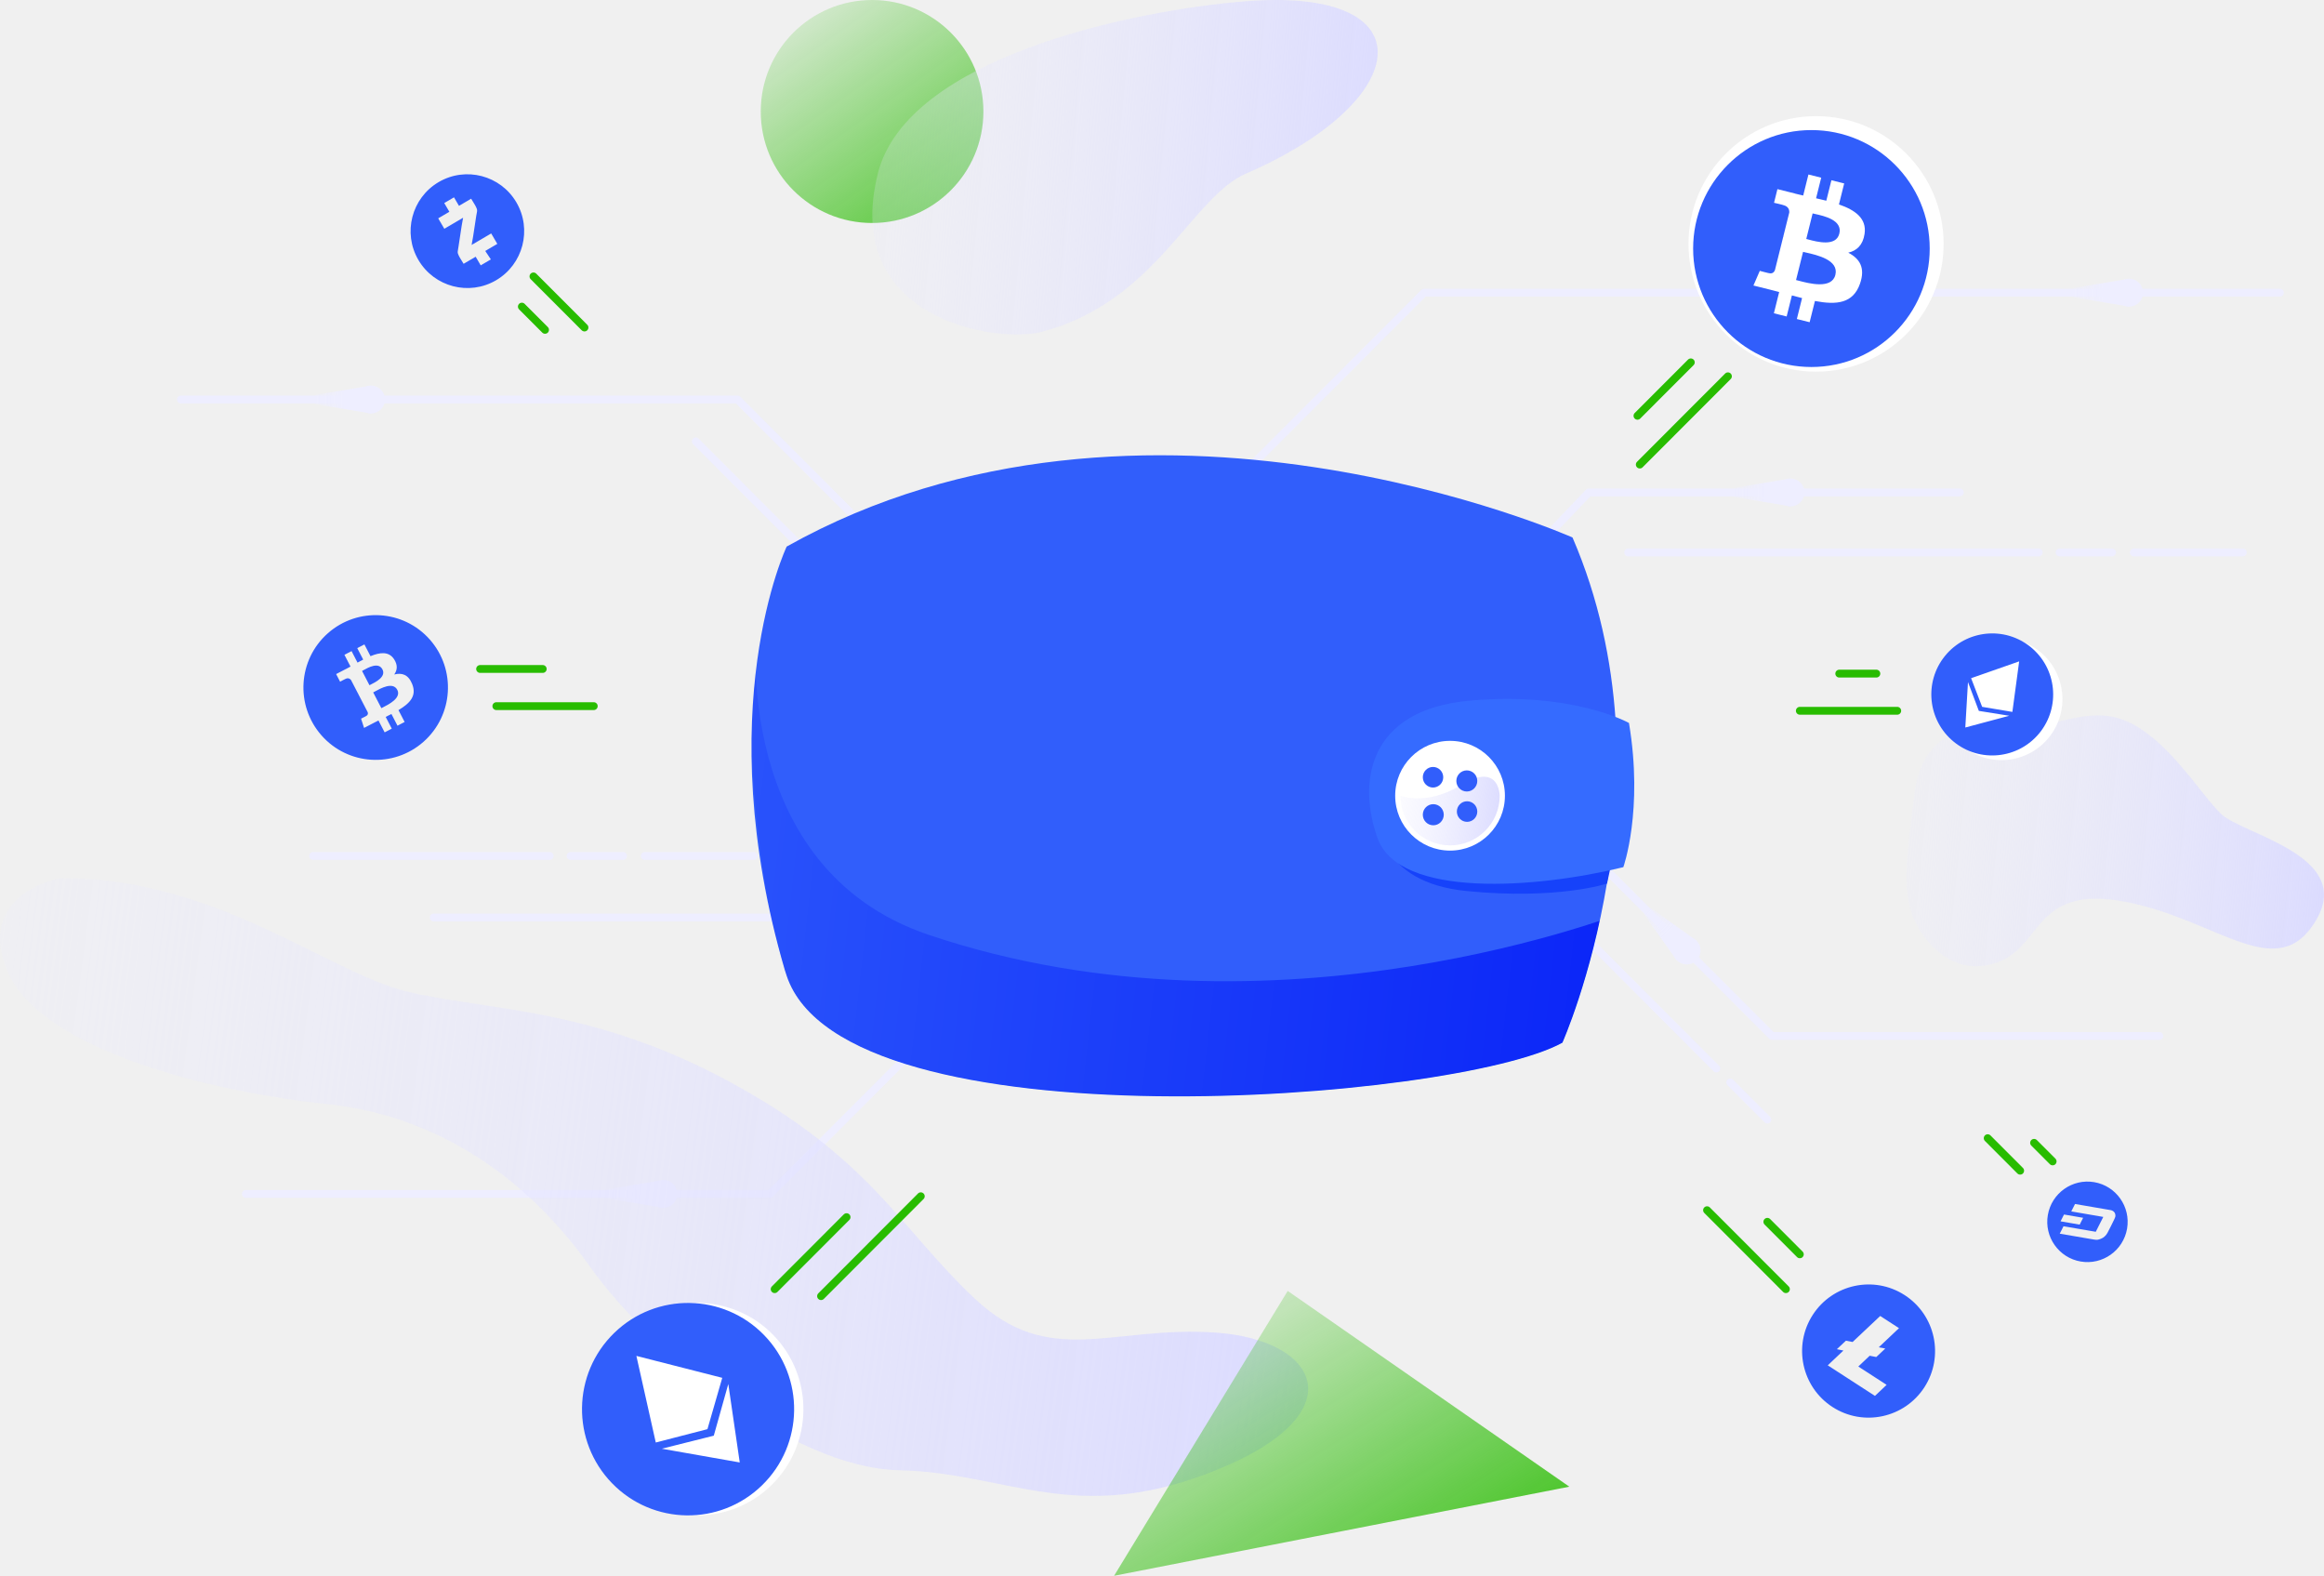
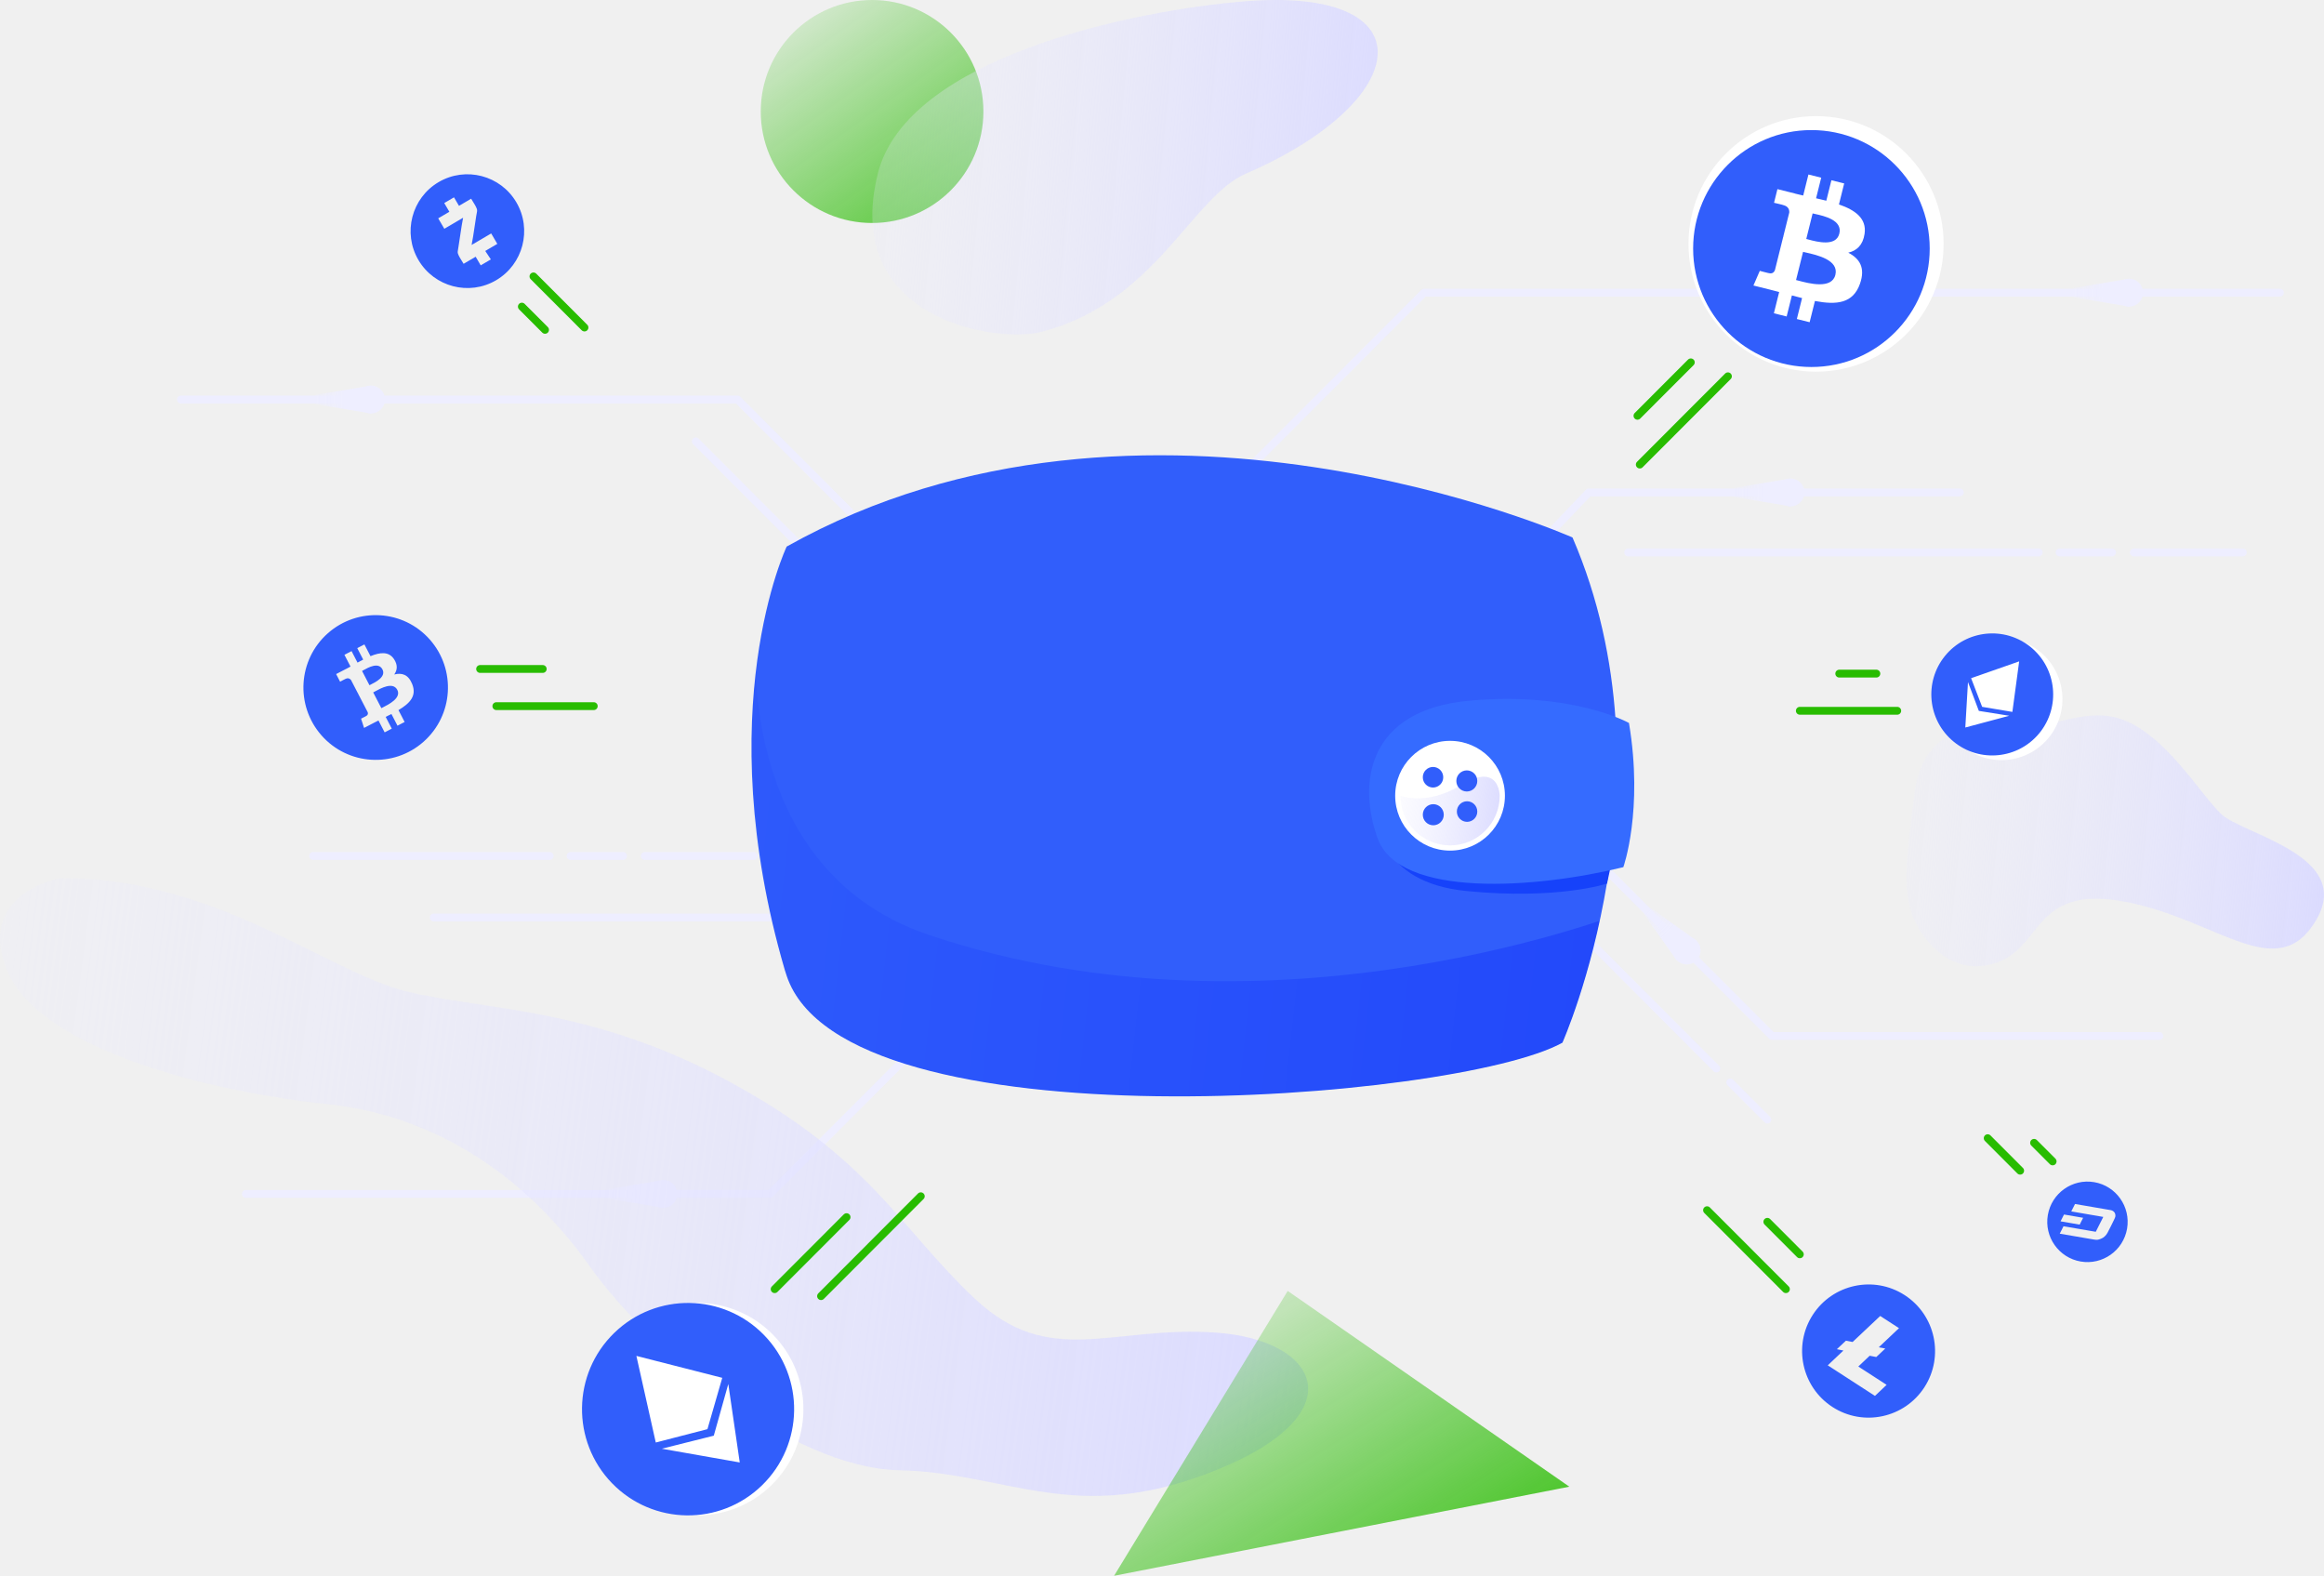
- <svg xmlns="http://www.w3.org/2000/svg" width="593" height="402" viewBox="0 0 593 402" fill="none">
-   <path d="M46.162 101.923H188.198L252.114 165.921H366.926L405.394 125.626H500.085" stroke="#EEEEFF" stroke-width="2" stroke-linecap="round" stroke-linejoin="round" />
-   <path d="M110.67 234.067H204.177L363.376 74.664H581.756" stroke="#EEEEFF" stroke-width="2" stroke-linecap="round" stroke-linejoin="round" />
+ <svg xmlns="http://www.w3.org/2000/svg" width="593" height="402" fill="none">
+   <path d="M46.162 101.923h142.036l63.916 63.998h114.812l38.468-40.295h94.691" stroke="#EEF" stroke-width="2" stroke-linecap="round" stroke-linejoin="round" />
+   <path d="M110.67 234.067h93.507L363.376 74.664h218.38" stroke="#EEF" stroke-width="2" stroke-linecap="round" stroke-linejoin="round" />
  <ellipse cx="222.523" cy="28.444" rx="28.407" ry="28.444" fill="url(#paint0_linear)" />
-   <ellipse cx="94.691" cy="101.923" rx="3.551" ry="3.555" fill="#EEEEFF" />
-   <path d="M80.487 100.738L94.691 98.368V105.479L80.487 103.108V100.738Z" fill="url(#paint1_linear)" />
-   <path d="M177.545 112.589L214.238 149.329" stroke="#EEEEFF" stroke-width="2" stroke-linecap="round" stroke-linejoin="round" />
-   <path d="M217.788 152.884L227.257 162.366" stroke="#EEEEFF" stroke-width="2" stroke-linecap="round" stroke-linejoin="round" />
-   <path d="M401.251 235.845L437.944 272.585" stroke="#EEEEFF" stroke-width="2" stroke-linecap="round" stroke-linejoin="round" />
-   <path d="M441.495 276.14L450.964 285.621" stroke="#EEEEFF" stroke-width="2" stroke-linecap="round" stroke-linejoin="round" />
-   <path d="M415.455 140.938H520.207" stroke="#EEEEFF" stroke-width="2" stroke-linecap="round" stroke-linejoin="round" />
-   <path d="M525.533 140.938H538.924" stroke="#EEEEFF" stroke-width="2" stroke-linecap="round" stroke-linejoin="round" />
-   <path d="M544.471 140.938H572.287" stroke="#EEEEFF" stroke-width="2" stroke-linecap="round" stroke-linejoin="round" />
-   <path d="M79.895 218.364H140.261" stroke="#EEEEFF" stroke-width="2" stroke-linecap="round" stroke-linejoin="round" />
-   <path d="M145.587 218.364H158.978" stroke="#EEEEFF" stroke-width="2" stroke-linecap="round" stroke-linejoin="round" />
-   <path d="M164.525 218.364H192.34" stroke="#EEEEFF" stroke-width="2" stroke-linecap="round" stroke-linejoin="round" />
-   <ellipse cx="456.882" cy="125.626" rx="3.551" ry="3.555" fill="#EEEEFF" />
-   <path d="M442.679 124.441L456.882 122.071V129.181L442.679 126.811V124.441Z" fill="url(#paint2_linear)" />
-   <ellipse cx="543.287" cy="74.665" rx="3.551" ry="3.555" fill="#EEEEFF" />
-   <path d="M529.084 73.479L543.287 71.109V78.22L529.084 75.85V73.479Z" fill="url(#paint3_linear)" />
-   <path d="M62.732 304.584H196.483L285.847 215.105H403.027L452.148 264.289H550.981" stroke="#EEEEFF" stroke-width="2" stroke-linecap="round" stroke-linejoin="round" />
-   <ellipse cx="169.26" cy="304.584" rx="3.551" ry="3.555" fill="#EEEEFF" />
-   <path d="M155.056 303.399L169.26 301.028V308.139L155.056 305.769V303.399Z" fill="url(#paint4_linear)" />
-   <path d="M200.734 139.434C200.734 139.434 180.837 181.006 200.259 247.479C200.404 247.976 200.579 248.462 200.734 248.948C215.466 293.095 371.639 281.006 398.675 266.001C398.675 266.001 428.243 199.63 401.248 137.118C401.258 137.118 291.729 88.421 200.734 139.434Z" fill="#315EFB" />
+   <ellipse cx="94.691" cy="101.923" rx="3.551" ry="3.555" fill="#EEF" />
+   <path d="M80.487 100.738l14.204-2.37v7.111l-14.204-2.371v-2.37z" fill="url(#paint1_linear)" />
+   <path d="M177.545 112.589l36.693 36.74m3.55 3.555l9.469 9.482m173.994 73.479l36.693 36.74m3.551 3.555l9.469 9.481m-35.509-144.683h104.752m5.326 0h13.391m5.547 0h27.816M79.895 218.364h60.366m5.326 0h13.391m5.547 0h27.815" stroke="#EEF" stroke-width="2" stroke-linecap="round" stroke-linejoin="round" />
+   <ellipse cx="456.882" cy="125.626" rx="3.551" ry="3.555" fill="#EEF" />
+   <path d="M442.679 124.441l14.203-2.37v7.11l-14.203-2.37v-2.37z" fill="url(#paint2_linear)" />
+   <ellipse cx="543.287" cy="74.665" rx="3.551" ry="3.555" fill="#EEF" />
+   <path d="M529.084 73.48l14.203-2.371v7.11l-14.203-2.37v-2.37z" fill="url(#paint3_linear)" />
+   <path d="M62.732 304.584h133.751l89.364-89.479h117.18l49.121 49.184h98.833" stroke="#EEF" stroke-width="2" stroke-linecap="round" stroke-linejoin="round" />
+   <ellipse cx="169.26" cy="304.584" rx="3.551" ry="3.555" fill="#EEF" />
+   <path d="M155.056 303.399l14.204-2.371v7.111l-14.204-2.37v-2.37z" fill="url(#paint4_linear)" />
+   <path d="M200.734 139.434s-19.897 41.572-.475 108.045c.145.497.32.983.475 1.469 14.732 44.147 170.905 32.058 197.941 17.053 0 0 29.568-66.371 2.573-128.883.01 0-109.519-48.697-200.514 2.316z" fill="#315EFB" />
  <g style="mix-blend-mode:soft-light">
-     <mask id="mask0" mask-type="alpha" maskUnits="userSpaceOnUse" x="191" y="116" width="222" height="164">
-       <path d="M200.734 139.434C200.734 139.434 180.837 181.006 200.259 247.479C200.404 247.976 200.579 248.462 200.734 248.948C215.466 293.095 371.639 281.006 398.675 266.001C398.675 266.001 428.243 199.63 401.248 137.118C401.258 137.118 291.729 88.421 200.734 139.434Z" fill="#315EFB" />
+     <mask id="a" maskUnits="userSpaceOnUse" x="191" y="116" width="222" height="164">
+       <path d="M200.734 139.434s-19.897 41.572-.475 108.045c.145.497.32.983.475 1.469 14.732 44.147 170.905 32.058 197.941 17.053 0 0 29.568-66.371 2.573-128.883.01 0-109.519-48.697-200.514 2.316z" fill="#315EFB" />
    </mask>
-     <g mask="url(#mask0)">
-       <g style="mix-blend-mode:soft-light">
-         <path d="M193 160.5C193 160.5 187.025 194.175 200.116 250.797C200.116 250.797 205.67 280.613 288.992 285.423C362.258 289.656 399.871 269.205 399.871 269.205C399.871 269.205 414.364 244.28 416 232.12C416 232.12 325.876 268.419 237 238.5C186.5 221.5 193 160.5 193 160.5Z" fill="url(#paint5_linear)" />
-       </g>
+     <g mask="url(#a)">
+       <path d="M193 160.5s-5.975 33.675 7.116 90.297c0 0 5.554 29.816 88.876 34.626 73.266 4.233 110.879-16.218 110.879-16.218S414.364 244.28 416 232.12c0 0-90.124 36.299-179 6.38-50.5-17-44-78-44-78z" fill="url(#paint5_linear)" />
    </g>
  </g>
-   <path d="M410.056 225.41L411 221.012C411 221.012 392.427 224.567 375.775 223.232C359.123 221.896 354.513 216.203 352.003 209C352.003 209 351.28 225.05 374.22 227.311C397.459 229.613 410.056 225.41 410.056 225.41Z" fill="#1642FA" />
-   <path d="M414.218 221.223C414.218 221.223 419.383 206.745 415.654 184.439C415.654 184.439 401.387 176.383 375.043 178.741C348.699 181.099 346.498 199.909 351.509 213.849C357.056 229.237 392.037 226.693 414.218 221.223Z" fill="#356BFF" />
-   <circle cx="370" cy="203" r="14" fill="white" />
-   <path d="M382.667 203C382.667 209.996 376.996 215.667 370 215.667C363.004 215.667 357.333 209.996 357.333 203C357.333 203 364 205.667 372.667 200.334C382.667 194.18 382.667 203 382.667 203Z" fill="url(#paint6_linear)" />
-   <path fill-rule="evenodd" clip-rule="evenodd" d="M365.655 200.909C367.095 200.909 368.262 199.734 368.262 198.283C368.262 196.833 367.095 195.657 365.655 195.657C364.216 195.657 363.049 196.833 363.049 198.283C363.049 199.734 364.216 200.909 365.655 200.909Z" fill="#315EFB" />
-   <path fill-rule="evenodd" clip-rule="evenodd" d="M374.344 209.663C375.784 209.663 376.951 208.488 376.951 207.037C376.951 205.587 375.784 204.411 374.344 204.411C372.905 204.411 371.738 205.587 371.738 207.037C371.738 208.488 372.905 209.663 374.344 209.663Z" fill="#315EFB" />
-   <path fill-rule="evenodd" clip-rule="evenodd" d="M374.278 196.533C372.802 196.533 371.605 197.739 371.605 199.227C371.605 200.714 372.802 201.92 374.278 201.92C375.754 201.92 376.951 200.714 376.951 199.227C376.951 197.739 375.754 196.533 374.278 196.533Z" fill="#315EFB" />
-   <path fill-rule="evenodd" clip-rule="evenodd" d="M365.723 205.152C364.247 205.152 363.05 206.358 363.05 207.845C363.05 209.333 364.247 210.539 365.723 210.539C367.2 210.539 368.397 209.333 368.397 207.845C368.397 206.358 367.2 205.152 365.723 205.152Z" fill="#315EFB" />
-   <path d="M223.988 44.28C231.434 14.438 289.733 2.537 317.952 0.316C364.49 -3.346 360.944 25.628 317.952 44.28C303.944 50.356 294.904 77.141 265.651 84.691C254.32 87.615 214.68 81.582 223.988 44.28Z" fill="url(#paint7_linear)" />
-   <circle r="3.553" transform="matrix(0.706653 0.70756 -0.706653 0.70756 430.377 242.49)" fill="#EEEEFF" />
-   <path d="M421.17 231.595L432.888 239.976L427.866 245.004L419.496 233.272L421.17 231.595Z" fill="url(#paint8_linear)" />
-   <path d="M1.923 247.815C-4.974 231.767 8.333 225.247 15.848 223.994C54.973 223.994 83.488 247.815 103.382 252.83C123.276 257.844 150.465 256.591 186.274 276.024C222.084 295.457 229.378 313.009 248.609 331.188C267.84 349.367 283.755 338.084 310.281 339.964C336.806 341.845 346.09 360.651 310.281 375.069C274.471 389.487 257.23 375.696 229.378 375.069C201.526 374.442 165.054 343.726 150.465 323.039C135.876 302.352 113.329 284.8 83.488 281.666C53.647 278.531 10.543 267.874 1.923 247.815Z" fill="url(#paint9_linear)" />
-   <path d="M328.576 329.328L400.434 379.267L284.269 402L328.576 329.328Z" fill="url(#paint10_linear)" />
-   <path fill-rule="evenodd" clip-rule="evenodd" d="M522.533 309.966C523.49 304.385 528.795 300.621 534.378 301.581C539.962 302.54 543.71 307.859 542.753 313.441C541.797 319.022 536.492 322.786 530.908 321.826C525.325 320.867 521.577 315.548 522.533 309.966ZM531.537 310.672L526.66 309.834L525.781 311.574L530.658 312.412L531.537 310.672ZM538.586 308.717C539.004 308.788 539.523 309.077 539.701 309.646C539.88 310.214 539.76 310.47 539.446 311.138L539.446 311.139C539.131 311.808 538.139 313.805 537.752 314.508C537.366 315.21 536.781 315.755 536.108 316.009L536.048 316.031C535.419 316.269 535.154 316.368 534.325 316.226L525.571 314.722L526.53 312.827L534.764 314.241L536.68 310.449L528.512 309.045L529.472 307.15L538.586 308.717Z" fill="#315EFB" />
-   <path fill-rule="evenodd" clip-rule="evenodd" d="M462.543 335.445C467.621 327.58 478.135 325.305 486.005 330.399C493.876 335.493 496.123 346.027 491.045 353.892C485.967 361.758 475.453 364.032 467.582 358.938C459.712 353.844 457.465 343.311 462.543 335.445ZM468.7 344.192L470.371 344.537L466.376 348.31L478.423 356.107L481.4 353.289L474.175 348.613L477.075 345.864L478.755 346.193L481.055 344.028L479.39 343.709L484.558 338.824L479.76 335.719L472.715 342.355L471.013 342.024L468.701 344.192L468.7 344.192Z" fill="#315EFB" />
-   <path d="M488.502 202.339C489.811 191.477 496.249 187.657 499.304 187.106C512.725 191.08 528.437 179.82 540.221 183.132C552.005 186.443 561.17 202.339 566.735 207.638C572.299 212.936 600.777 218.235 590.957 234.793C581.137 251.351 566.08 234.793 542.839 230.157C519.599 225.52 521.235 240.423 510.761 245.059C500.286 249.695 492.103 242.41 488.502 234.793C484.901 227.176 486.865 215.917 488.502 202.339Z" fill="url(#paint11_linear)" />
-   <path fill-rule="evenodd" clip-rule="evenodd" d="M158.527 378.377C148.112 367.644 148.359 350.487 159.079 340.059C169.799 329.63 186.934 329.878 197.349 340.611C207.764 351.345 207.517 368.501 196.797 378.93C186.076 389.359 168.942 389.111 158.527 378.377Z" fill="white" />
-   <path fill-rule="evenodd" clip-rule="evenodd" d="M156.16 378.377C145.746 367.645 145.992 350.487 156.712 340.059C167.432 329.63 184.568 329.879 194.982 340.611C205.395 351.344 205.15 368.501 194.43 378.93C183.709 389.359 166.574 389.11 156.16 378.377ZM188.755 373.085L168.866 369.581L182.13 366.258L182.131 366.259L185.834 353.074L188.755 373.085ZM162.383 345.907L184.294 351.498L180.514 364.592L167.332 368L162.383 345.907Z" fill="#315EFB" />
-   <path fill-rule="evenodd" clip-rule="evenodd" d="M498.668 168.503C504.095 161.843 513.89 160.846 520.544 166.28C527.198 171.715 528.191 181.524 522.765 188.184C517.338 194.845 507.543 195.842 500.889 190.408C494.235 184.973 493.242 175.164 498.668 168.503Z" fill="white" />
-   <path fill-rule="evenodd" clip-rule="evenodd" d="M496.301 167.318C501.723 160.663 511.523 159.661 518.177 165.095C524.831 170.53 525.819 180.344 520.397 186.999C514.975 193.655 505.175 194.657 498.521 189.222C491.867 183.788 490.879 173.974 496.301 167.318ZM501.476 185.593L502.156 173.996L504.929 181.355L504.928 181.356L512.688 182.598L501.476 185.593ZM515.219 168.723L513.484 181.614L505.771 180.321L502.956 173.014L515.219 168.723Z" fill="#315EFB" />
-   <path d="M469.31 171.847H478.779" stroke="#28BC00" stroke-width="2" stroke-linecap="round" stroke-linejoin="round" />
-   <path d="M484.106 181.328H459.25" stroke="#28BC00" stroke-width="2" stroke-linecap="round" stroke-linejoin="round" />
-   <path d="M122.506 170.662H138.485" stroke="#28BC00" stroke-width="2" stroke-linecap="round" stroke-linejoin="round" />
-   <path d="M151.505 180.143H126.649" stroke="#28BC00" stroke-width="2" stroke-linecap="round" stroke-linejoin="round" />
-   <path fill-rule="evenodd" clip-rule="evenodd" d="M106.755 66.311C102.715 59.41 105.024 50.504 111.93 46.45C118.836 42.396 127.726 44.731 131.766 51.631C135.805 58.532 133.497 67.439 126.591 71.492C119.684 75.546 110.795 73.211 106.755 66.311ZM125.335 59.554L120.337 62.488C120.485 61.785 120.611 61.078 120.715 60.368C120.998 58.579 121.271 56.789 121.532 54.997C121.553 54.851 121.586 54.699 121.619 54.544C121.712 54.108 121.808 53.66 121.677 53.306C121.447 52.661 121.071 52.066 120.684 51.453C120.524 51.203 120.369 50.95 120.217 50.694L117.116 52.515L115.843 50.342L113.357 51.801L114.662 54.029L111.816 55.7L113.375 58.361L118.168 55.548C118.11 55.887 118.051 56.205 117.995 56.513C117.923 56.906 117.855 57.282 117.79 57.668C117.507 59.457 117.235 61.247 116.974 63.039C116.957 63.198 116.924 63.367 116.891 63.538C116.811 63.95 116.728 64.376 116.854 64.715C117.085 65.361 117.462 65.958 117.844 66.562C117.997 66.805 118.151 67.049 118.297 67.299L121.373 65.493L122.662 67.695L125.25 66.175C125.009 65.818 124.77 65.458 124.533 65.097C124.3 64.742 124.066 64.387 123.818 64.022L126.894 62.217L125.335 59.554L125.335 59.554Z" fill="#315EFB" />
-   <path d="M133.159 78.22L139.077 84.146" stroke="#28BC00" stroke-width="2" stroke-linecap="round" stroke-linejoin="round" />
-   <path d="M430.842 62.22C430.842 44.244 445.415 29.629 463.392 29.629C481.369 29.629 495.942 44.244 495.942 62.22C495.942 80.197 481.369 94.812 463.392 94.812C445.415 94.812 430.842 80.197 430.842 62.22Z" fill="white" />
-   <path fill-rule="evenodd" clip-rule="evenodd" d="M462.208 33.184C445.539 33.184 432.026 46.736 432.026 63.406C432.026 80.075 445.539 93.627 462.208 93.627C478.878 93.627 492.391 80.075 492.391 63.406C492.391 46.736 478.878 33.184 462.208 33.184ZM469.234 52.158C473.351 53.578 476.362 55.706 475.77 59.666C475.342 62.564 473.737 63.968 471.606 64.46C474.532 65.984 476.021 68.323 474.603 72.377C472.843 77.413 468.662 77.838 463.102 76.784L461.752 82.199L458.491 81.385L459.823 76.043C458.978 75.833 458.115 75.61 457.225 75.368L455.888 80.735L452.631 79.922L453.981 74.497C453.678 74.419 453.374 74.34 453.068 74.26L453.049 74.254C452.59 74.135 452.126 74.014 451.656 73.896L447.413 72.837L449.032 69.1C449.032 69.1 451.434 69.739 451.402 69.692C452.325 69.921 452.735 69.318 452.896 68.916L455.028 60.357L455.249 60.411L455.265 60.415L455.373 60.442C455.243 60.39 455.125 60.357 455.034 60.334L456.555 54.223C456.595 53.529 456.356 52.654 455.036 52.325C455.087 52.29 452.668 51.735 452.668 51.735L453.535 48.248L458.032 49.372L458.028 49.389C458.493 49.505 458.969 49.617 459.451 49.728L460.11 49.879L461.447 44.517L464.705 45.331L463.396 50.587C463.738 50.666 464.081 50.744 464.423 50.823C464.956 50.947 465.486 51.073 466.008 51.203L467.309 45.981L470.569 46.794L469.234 52.158ZM468.32 70.126C467.396 73.846 461.581 72.308 458.92 71.605C458.681 71.541 458.467 71.485 458.284 71.439L460.075 64.252C460.297 64.308 460.569 64.369 460.876 64.438C463.628 65.056 469.267 66.323 468.32 70.126ZM461.429 61.102C463.647 61.695 468.486 62.988 469.328 59.607C470.189 56.149 465.486 55.107 463.189 54.598C462.931 54.541 462.703 54.49 462.517 54.444L460.894 60.962C461.047 61.001 461.227 61.049 461.429 61.102Z" fill="#315EFB" />
-   <path fill-rule="evenodd" clip-rule="evenodd" d="M83.656 161.552C76.022 168.302 75.304 179.975 82.041 187.613C88.778 195.252 100.436 195.981 108.07 189.23C115.703 182.48 116.422 170.807 109.684 163.168C102.947 155.53 91.289 154.801 83.656 161.552ZM94.537 167.396C96.996 166.379 99.234 166.134 100.563 168.187C101.537 169.688 101.369 170.98 100.592 172.068C102.548 171.582 104.174 172.05 105.162 174.481C106.39 177.499 104.647 179.387 101.676 181.156L103.245 184.182L101.423 185.13L99.875 182.144C99.602 182.287 99.325 182.429 99.041 182.573C98.835 182.677 98.625 182.782 98.412 182.887L99.968 185.886L98.148 186.833L96.575 183.802C96.404 183.889 96.233 183.976 96.059 184.064L95.627 184.284C95.508 184.345 95.388 184.406 95.268 184.468L92.897 185.701L92.129 183.335L92.409 183.194C92.542 183.127 92.707 183.043 92.865 182.962C93.178 182.802 93.469 182.65 93.453 182.646C93.968 182.377 93.912 181.935 93.824 181.686L91.343 176.903L91.45 176.847L91.536 176.802C91.455 176.831 91.388 176.864 91.337 176.89L89.565 173.476C89.303 173.142 88.84 172.838 88.102 173.221C88.112 173.185 86.78 173.91 86.78 173.91L85.768 171.962L88.282 170.656L88.287 170.665C88.664 170.469 89.048 170.26 89.438 170.047L87.885 167.05L89.705 166.103L91.229 169.04C91.71 168.778 92.195 168.514 92.674 168.264L91.16 165.346L92.982 164.399L94.537 167.396ZM101.376 175.994C102.455 178.072 99.171 179.722 97.668 180.477L97.652 180.485C97.523 180.55 97.408 180.608 97.311 180.659L95.227 176.643C95.351 176.579 95.499 176.497 95.666 176.405L95.669 176.403C97.18 175.572 100.274 173.869 101.376 175.994ZM94.575 174.652C95.83 174.026 98.569 172.658 97.589 170.769C96.587 168.836 94.011 170.264 92.754 170.961C92.613 171.039 92.488 171.108 92.384 171.162L94.274 174.805C94.359 174.76 94.461 174.709 94.575 174.652Z" fill="#315EFB" />
-   <path d="M197.667 328.879L216.013 310.51" stroke="#28BC00" stroke-width="2" stroke-linecap="round" stroke-linejoin="round" />
-   <path d="M209.503 330.657L234.951 305.176" stroke="#28BC00" stroke-width="2" stroke-linecap="round" stroke-linejoin="round" />
-   <path d="M417.822 106.071L431.434 92.442" stroke="#28BC00" stroke-width="2" stroke-linecap="round" stroke-linejoin="round" />
-   <path d="M440.903 95.997L418.414 118.515" stroke="#28BC00" stroke-width="2" stroke-linecap="round" stroke-linejoin="round" />
-   <path d="M136.118 70.516L149.138 83.553" stroke="#28BC00" stroke-width="2" stroke-linecap="round" stroke-linejoin="round" />
-   <path d="M450.964 311.695L459.249 319.991" stroke="#28BC00" stroke-width="2" stroke-linecap="round" stroke-linejoin="round" />
-   <path d="M435.577 308.732L455.698 328.879" stroke="#28BC00" stroke-width="2" stroke-linecap="round" stroke-linejoin="round" />
-   <path d="M519.023 291.547L523.758 296.288" stroke="#28BC00" stroke-width="2" stroke-linecap="round" stroke-linejoin="round" />
-   <path d="M507.187 290.362L515.472 298.658" stroke="#28BC00" stroke-width="2" stroke-linecap="round" stroke-linejoin="round" />
+   <path d="M410.056 225.41l.944-4.398s-18.573 3.555-35.225 2.22c-16.652-1.336-21.262-7.029-23.772-14.232 0 0-.723 16.05 22.217 18.311 23.239 2.302 35.836-1.901 35.836-1.901z" fill="#1642FA" />
+   <path d="M414.218 221.223s5.165-14.478 1.436-36.784c0 0-14.267-8.056-40.611-5.698-26.344 2.358-28.545 21.168-23.534 35.108 5.547 15.388 40.528 12.844 62.709 7.374z" fill="#356BFF" />
+   <circle cx="370" cy="203" r="14" fill="#fff" />
+   <path d="M382.667 203c0 6.996-5.671 12.667-12.667 12.667-6.996 0-12.667-5.671-12.667-12.667 0 0 6.667 2.667 15.334-2.666 10-6.154 10 2.666 10 2.666z" fill="url(#paint6_linear)" />
+   <path fill-rule="evenodd" clip-rule="evenodd" d="M365.655 200.909a2.616 2.616 0 002.607-2.626 2.617 2.617 0 00-2.607-2.626 2.616 2.616 0 00-2.606 2.626 2.616 2.616 0 002.606 2.626zm8.689 8.754a2.616 2.616 0 002.607-2.626 2.617 2.617 0 00-2.607-2.626 2.616 2.616 0 00-2.606 2.626 2.616 2.616 0 002.606 2.626zm-.066-13.13a2.684 2.684 0 00-2.673 2.694 2.683 2.683 0 002.673 2.693 2.683 2.683 0 002.673-2.693 2.684 2.684 0 00-2.673-2.694zm-8.555 8.619a2.683 2.683 0 00-2.673 2.693 2.684 2.684 0 002.673 2.694 2.684 2.684 0 002.674-2.694 2.684 2.684 0 00-2.674-2.693z" fill="#315EFB" />
+   <path d="M223.988 44.28c7.446-29.842 65.745-41.743 93.964-43.964 46.538-3.662 42.992 25.313 0 43.964-14.008 6.076-23.048 32.861-52.301 40.41-11.331 2.925-50.971-3.108-41.663-40.41z" fill="url(#paint7_linear)" />
+   <circle r="3.553" transform="rotate(45.037 -77.257 640.285)" fill="#EEF" />
+   <path d="M421.17 231.595l11.718 8.381-5.022 5.028-8.37-11.732 1.674-1.677z" fill="url(#paint8_linear)" />
+   <path d="M1.923 247.815c-6.897-16.048 6.41-22.568 13.925-23.821 39.125 0 67.64 23.821 87.534 28.836 19.894 5.014 47.083 3.761 82.892 23.194 35.81 19.433 43.104 36.985 62.335 55.164 19.231 18.179 35.146 6.896 61.672 8.776 26.525 1.881 35.809 20.687 0 35.105-35.81 14.418-53.051.627-80.903 0-27.852-.627-64.324-31.343-78.913-52.03-14.589-20.687-37.136-38.239-66.977-41.373-29.84-3.135-72.945-13.792-81.565-33.851z" fill="url(#paint9_linear)" />
+   <path d="M328.576 329.328l71.858 49.939L284.269 402l44.307-72.672z" fill="url(#paint10_linear)" />
+   <path fill-rule="evenodd" clip-rule="evenodd" d="M522.533 309.966c.957-5.581 6.262-9.345 11.845-8.385 5.584.959 9.332 6.278 8.375 11.86-.956 5.581-6.261 9.345-11.845 8.385-5.583-.959-9.331-6.278-8.375-11.86zm9.004.706l-4.877-.838-.879 1.74 4.877.838.879-1.74zm7.049-1.955c.418.071.937.36 1.115.929.179.568.059.824-.255 1.492v.001c-.315.669-1.307 2.666-1.694 3.369-.386.702-.971 1.247-1.644 1.501l-.06.022c-.629.238-.894.337-1.723.195l-8.754-1.504.959-1.895 8.234 1.414 1.916-3.792-8.168-1.404.96-1.895 9.114 1.567zm-76.043 26.728c5.078-7.865 15.592-10.14 23.462-5.046 7.871 5.094 10.118 15.628 5.04 23.493-5.078 7.866-15.592 10.14-23.463 5.046-7.87-5.094-10.117-15.627-5.039-23.493zm6.157 8.747l1.671.345-3.995 3.773 12.047 7.797 2.977-2.818-7.225-4.676 2.9-2.749 1.68.329 2.3-2.165-1.665-.319 5.168-4.885-4.798-3.105-7.045 6.636-1.702-.331-2.312 2.168h-.001z" fill="#315EFB" />
+   <path d="M488.502 202.339c1.309-10.862 7.747-14.682 10.802-15.233 13.421 3.974 29.133-7.286 40.917-3.974 11.784 3.311 20.949 19.207 26.514 24.506 5.564 5.298 34.042 10.597 24.222 27.155s-24.877 0-48.118-4.636c-23.24-4.637-21.604 10.266-32.078 14.902-10.475 4.636-18.658-2.649-22.259-10.266-3.601-7.617-1.637-18.876 0-32.454z" fill="url(#paint11_linear)" />
+   <path fill-rule="evenodd" clip-rule="evenodd" d="M158.527 378.377c-10.415-10.733-10.168-27.89.552-38.318 10.72-10.429 27.855-10.181 38.27.552 10.415 10.734 10.168 27.89-.552 38.319-10.721 10.429-27.855 10.181-38.27-.553z" fill="#fff" />
+   <path fill-rule="evenodd" clip-rule="evenodd" d="M156.16 378.377c-10.414-10.732-10.168-27.89.552-38.318 10.72-10.429 27.856-10.18 38.27.552 10.413 10.733 10.168 27.89-.552 38.319-10.721 10.429-27.856 10.18-38.27-.553zm32.595-5.292l-19.889-3.504 13.264-3.323.001.001 3.703-13.185 2.921 20.011zm-26.372-27.178l21.911 5.591-3.78 13.094L167.332 368l-4.949-22.093z" fill="#315EFB" />
+   <path fill-rule="evenodd" clip-rule="evenodd" d="M498.668 168.503c5.427-6.66 15.222-7.657 21.876-2.223 6.654 5.435 7.647 15.244 2.221 21.904-5.427 6.661-15.222 7.658-21.876 2.224-6.654-5.435-7.647-15.244-2.221-21.905z" fill="#fff" />
+   <path fill-rule="evenodd" clip-rule="evenodd" d="M496.301 167.318c5.422-6.655 15.222-7.657 21.876-2.223 6.654 5.435 7.642 15.249 2.22 21.904-5.422 6.656-15.222 7.658-21.876 2.223-6.654-5.434-7.642-15.248-2.22-21.904zm5.175 18.275l.68-11.597 2.773 7.359-.001.001 7.76 1.242-11.212 2.995zm13.743-16.87l-1.735 12.891-7.713-1.293-2.815-7.307 12.263-4.291z" fill="#315EFB" />
+   <path d="M469.31 171.847h9.469m5.327 9.481H459.25m-336.744-10.666h15.979m13.02 9.481h-24.856" stroke="#28BC00" stroke-width="2" stroke-linecap="round" stroke-linejoin="round" />
+   <path fill-rule="evenodd" clip-rule="evenodd" d="M106.755 66.31c-4.04-6.9-1.731-15.806 5.175-19.86s15.796-1.72 19.836 5.181c4.039 6.9 1.731 15.808-5.175 19.861-6.907 4.054-15.796 1.72-19.836-5.181zm18.58-6.756l-4.998 2.934c.148-.703.274-1.41.378-2.12.283-1.789.556-3.579.817-5.37.021-.147.054-.3.087-.453.093-.437.189-.885.058-1.239-.23-.645-.606-1.24-.993-1.853-.16-.25-.315-.503-.467-.759l-3.101 1.821-1.273-2.173-2.486 1.459 1.305 2.228-2.846 1.67 1.559 2.663 4.793-2.814c-.058.34-.117.657-.173.965-.072.393-.14.77-.205 1.155a441.869 441.869 0 00-.816 5.37c-.017.16-.05.329-.083.5-.08.412-.163.838-.037 1.177.231.646.608 1.243.99 1.847.153.243.307.487.453.737l3.076-1.806 1.289 2.202 2.588-1.52c-.241-.357-.48-.717-.717-1.078a79.92 79.92 0 00-.715-1.075l3.076-1.805-1.559-2.663z" fill="#315EFB" />
+   <path d="M133.159 78.22l5.918 5.926" stroke="#28BC00" stroke-width="2" stroke-linecap="round" stroke-linejoin="round" />
+   <path d="M430.842 62.22c0-17.976 14.573-32.591 32.55-32.591 17.977 0 32.55 14.615 32.55 32.591 0 17.977-14.573 32.592-32.55 32.592-17.977 0-32.55-14.615-32.55-32.592z" fill="#fff" />
+   <path fill-rule="evenodd" clip-rule="evenodd" d="M462.208 33.184c-16.669 0-30.182 13.552-30.182 30.222 0 16.669 13.513 30.221 30.182 30.221 16.67 0 30.183-13.552 30.183-30.221 0-16.67-13.513-30.222-30.183-30.222zm7.026 18.974c4.117 1.42 7.128 3.548 6.536 7.508-.428 2.898-2.033 4.302-4.164 4.794 2.926 1.525 4.415 3.863 2.997 7.917-1.76 5.036-5.941 5.46-11.501 4.407l-1.35 5.415-3.261-.814 1.332-5.342c-.845-.21-1.708-.433-2.598-.675l-1.337 5.367-3.257-.813 1.35-5.425-.913-.237-.019-.006c-.459-.12-.923-.24-1.393-.358l-4.243-1.06 1.619-3.736s2.402.64 2.37.592c.923.229 1.333-.374 1.494-.776l2.132-8.56.221.055.016.004.108.027a2.705 2.705 0 00-.339-.108l1.521-6.11c.04-.694-.199-1.57-1.519-1.9.051-.034-2.368-.59-2.368-.59l.867-3.486 4.497 1.124-.004.017c.465.116.941.228 1.423.339l.659.15 1.337-5.36 3.258.813-1.309 5.256 1.027.236c.533.124 1.063.25 1.585.38l1.301-5.222 3.26.813-1.335 5.364zm-.914 17.968c-.924 3.72-6.739 2.182-9.4 1.479-.239-.064-.453-.12-.636-.166l1.791-7.187c.222.056.494.117.801.186 2.752.618 8.391 1.885 7.444 5.688zm-6.891-9.024c2.218.593 7.057 1.886 7.899-1.495.861-3.458-3.842-4.5-6.139-5.01a25.244 25.244 0 01-.672-.153l-1.623 6.518c.153.038.333.087.535.14zM83.656 161.552c-7.634 6.75-8.352 18.423-1.615 26.061 6.737 7.639 18.395 8.368 26.029 1.617 7.633-6.75 8.352-18.423 1.614-26.062-6.737-7.638-18.395-8.367-26.028-1.616zm10.88 5.844c2.46-1.017 4.698-1.262 6.027.791.974 1.501.806 2.793.029 3.881 1.956-.486 3.582-.018 4.57 2.413 1.228 3.018-.515 4.906-3.486 6.675l1.569 3.026-1.822.948-1.548-2.986a77.587 77.587 0 01-1.463.743l1.556 2.999-1.82.947-1.573-3.031-.516.262-.432.22-.36.184-2.37 1.233-.769-2.366.28-.141.457-.232c.314-.16.604-.312.588-.316.515-.269.46-.711.371-.96l-2.48-4.783.106-.056.086-.045a1.7 1.7 0 00-.2.088l-1.771-3.414c-.262-.334-.725-.638-1.463-.255.01-.036-1.322.689-1.322.689l-1.012-1.948 2.514-1.306.005.009a63.44 63.44 0 001.151-.618l-1.553-2.997 1.82-.947 1.524 2.937a93.16 93.16 0 011.445-.776l-1.514-2.918 1.822-.947 1.555 2.997zm6.84 8.598c1.079 2.078-2.205 3.728-3.708 4.483l-.016.008c-.129.065-.244.123-.341.174l-2.084-4.016c.124-.064.272-.146.44-.238l.002-.002c1.51-.831 4.605-2.534 5.707-.409zm-6.8-1.342c1.254-.626 3.993-1.994 3.013-3.883-1.002-1.933-3.578-.505-4.835.192-.14.078-.266.147-.37.201l1.89 3.643c.085-.045.187-.096.301-.153z" fill="#315EFB" />
+   <path d="M197.667 328.879l18.346-18.369m-6.51 20.147l25.448-25.481m182.871-199.105l13.612-13.63m9.469 3.556l-22.489 22.518M136.118 70.516l13.02 13.037m301.826 228.142l8.285 8.296m-23.672-11.259l20.121 20.147m63.325-37.332l4.735 4.741m-16.571-5.926l8.285 8.296" stroke="#28BC00" stroke-width="2" stroke-linecap="round" stroke-linejoin="round" />
  <defs>
    <linearGradient id="paint0_linear" x1="256.657" y1="79.596" x2="194.009" y2="-8.22" gradientUnits="userSpaceOnUse">
      <stop stop-color="#28BC00" />
      <stop offset="1" stop-color="#28BC00" stop-opacity="0" />
    </linearGradient>
    <linearGradient id="paint1_linear" x1="88.181" y1="101.923" x2="76.344" y2="101.923" gradientUnits="userSpaceOnUse">
-       <stop stop-color="#EEEEFF" />
-       <stop offset="1" stop-color="#EEEEFF" stop-opacity="0" />
+       <stop stop-color="#EEF" />
+       <stop offset="1" stop-color="#EEF" stop-opacity="0" />
    </linearGradient>
    <linearGradient id="paint2_linear" x1="450.372" y1="125.626" x2="438.536" y2="125.626" gradientUnits="userSpaceOnUse">
-       <stop stop-color="#EEEEFF" />
-       <stop offset="1" stop-color="#EEEEFF" stop-opacity="0" />
+       <stop stop-color="#EEF" />
+       <stop offset="1" stop-color="#EEF" stop-opacity="0" />
    </linearGradient>
    <linearGradient id="paint3_linear" x1="536.777" y1="74.665" x2="524.941" y2="74.665" gradientUnits="userSpaceOnUse">
-       <stop stop-color="#EEEEFF" />
-       <stop offset="1" stop-color="#EEEEFF" stop-opacity="0" />
+       <stop stop-color="#EEF" />
+       <stop offset="1" stop-color="#EEF" stop-opacity="0" />
    </linearGradient>
    <linearGradient id="paint4_linear" x1="162.75" y1="304.584" x2="150.913" y2="304.584" gradientUnits="userSpaceOnUse">
-       <stop stop-color="#EEEEFF" />
-       <stop offset="1" stop-color="#EEEEFF" stop-opacity="0" />
+       <stop stop-color="#EEF" />
+       <stop offset="1" stop-color="#EEF" stop-opacity="0" />
    </linearGradient>
    <linearGradient id="paint5_linear" x1="425.323" y1="263.132" x2="129.425" y2="230.154" gradientUnits="userSpaceOnUse">
      <stop />
      <stop offset="1" stop-opacity="0" />
    </linearGradient>
    <linearGradient id="paint6_linear" x1="383.716" y1="212.463" x2="350.255" y2="209.466" gradientUnits="userSpaceOnUse">
      <stop stop-color="#DADAFF" />
-       <stop offset="1" stop-color="#EEEEFF" stop-opacity="0" />
+       <stop offset="1" stop-color="#EEF" stop-opacity="0" />
    </linearGradient>
    <linearGradient id="paint7_linear" x1="356.882" y1="69.72" x2="186.679" y2="53.794" gradientUnits="userSpaceOnUse">
      <stop stop-color="#DADAFF" />
-       <stop offset="1" stop-color="#EEEEFF" stop-opacity="0" />
+       <stop offset="1" stop-color="#EEF" stop-opacity="0" />
    </linearGradient>
    <linearGradient id="paint8_linear" x1="425.774" y1="237.881" x2="417.393" y2="229.511" gradientUnits="userSpaceOnUse">
-       <stop stop-color="#EEEEFF" />
-       <stop offset="1" stop-color="#EEEEFF" stop-opacity="0" />
+       <stop stop-color="#EEF" />
+       <stop offset="1" stop-color="#EEF" stop-opacity="0" />
    </linearGradient>
    <linearGradient id="paint9_linear" x1="347.615" y1="352.782" x2="-89.288" y2="295.497" gradientUnits="userSpaceOnUse">
      <stop stop-color="#DADAFF" />
-       <stop offset="1" stop-color="#EEEEFF" stop-opacity="0" />
+       <stop offset="1" stop-color="#EEF" stop-opacity="0" />
    </linearGradient>
    <linearGradient id="paint10_linear" x1="416.948" y1="401.584" x2="344.887" y2="285.267" gradientUnits="userSpaceOnUse">
      <stop stop-color="#28BC00" />
      <stop offset="1" stop-color="#28BC00" stop-opacity="0" />
    </linearGradient>
    <linearGradient id="paint11_linear" x1="597.414" y1="234.803" x2="457.071" y2="220.339" gradientUnits="userSpaceOnUse">
      <stop stop-color="#DADAFF" />
-       <stop offset="1" stop-color="#EEEEFF" stop-opacity="0" />
+       <stop offset="1" stop-color="#EEF" stop-opacity="0" />
    </linearGradient>
  </defs>
</svg>
